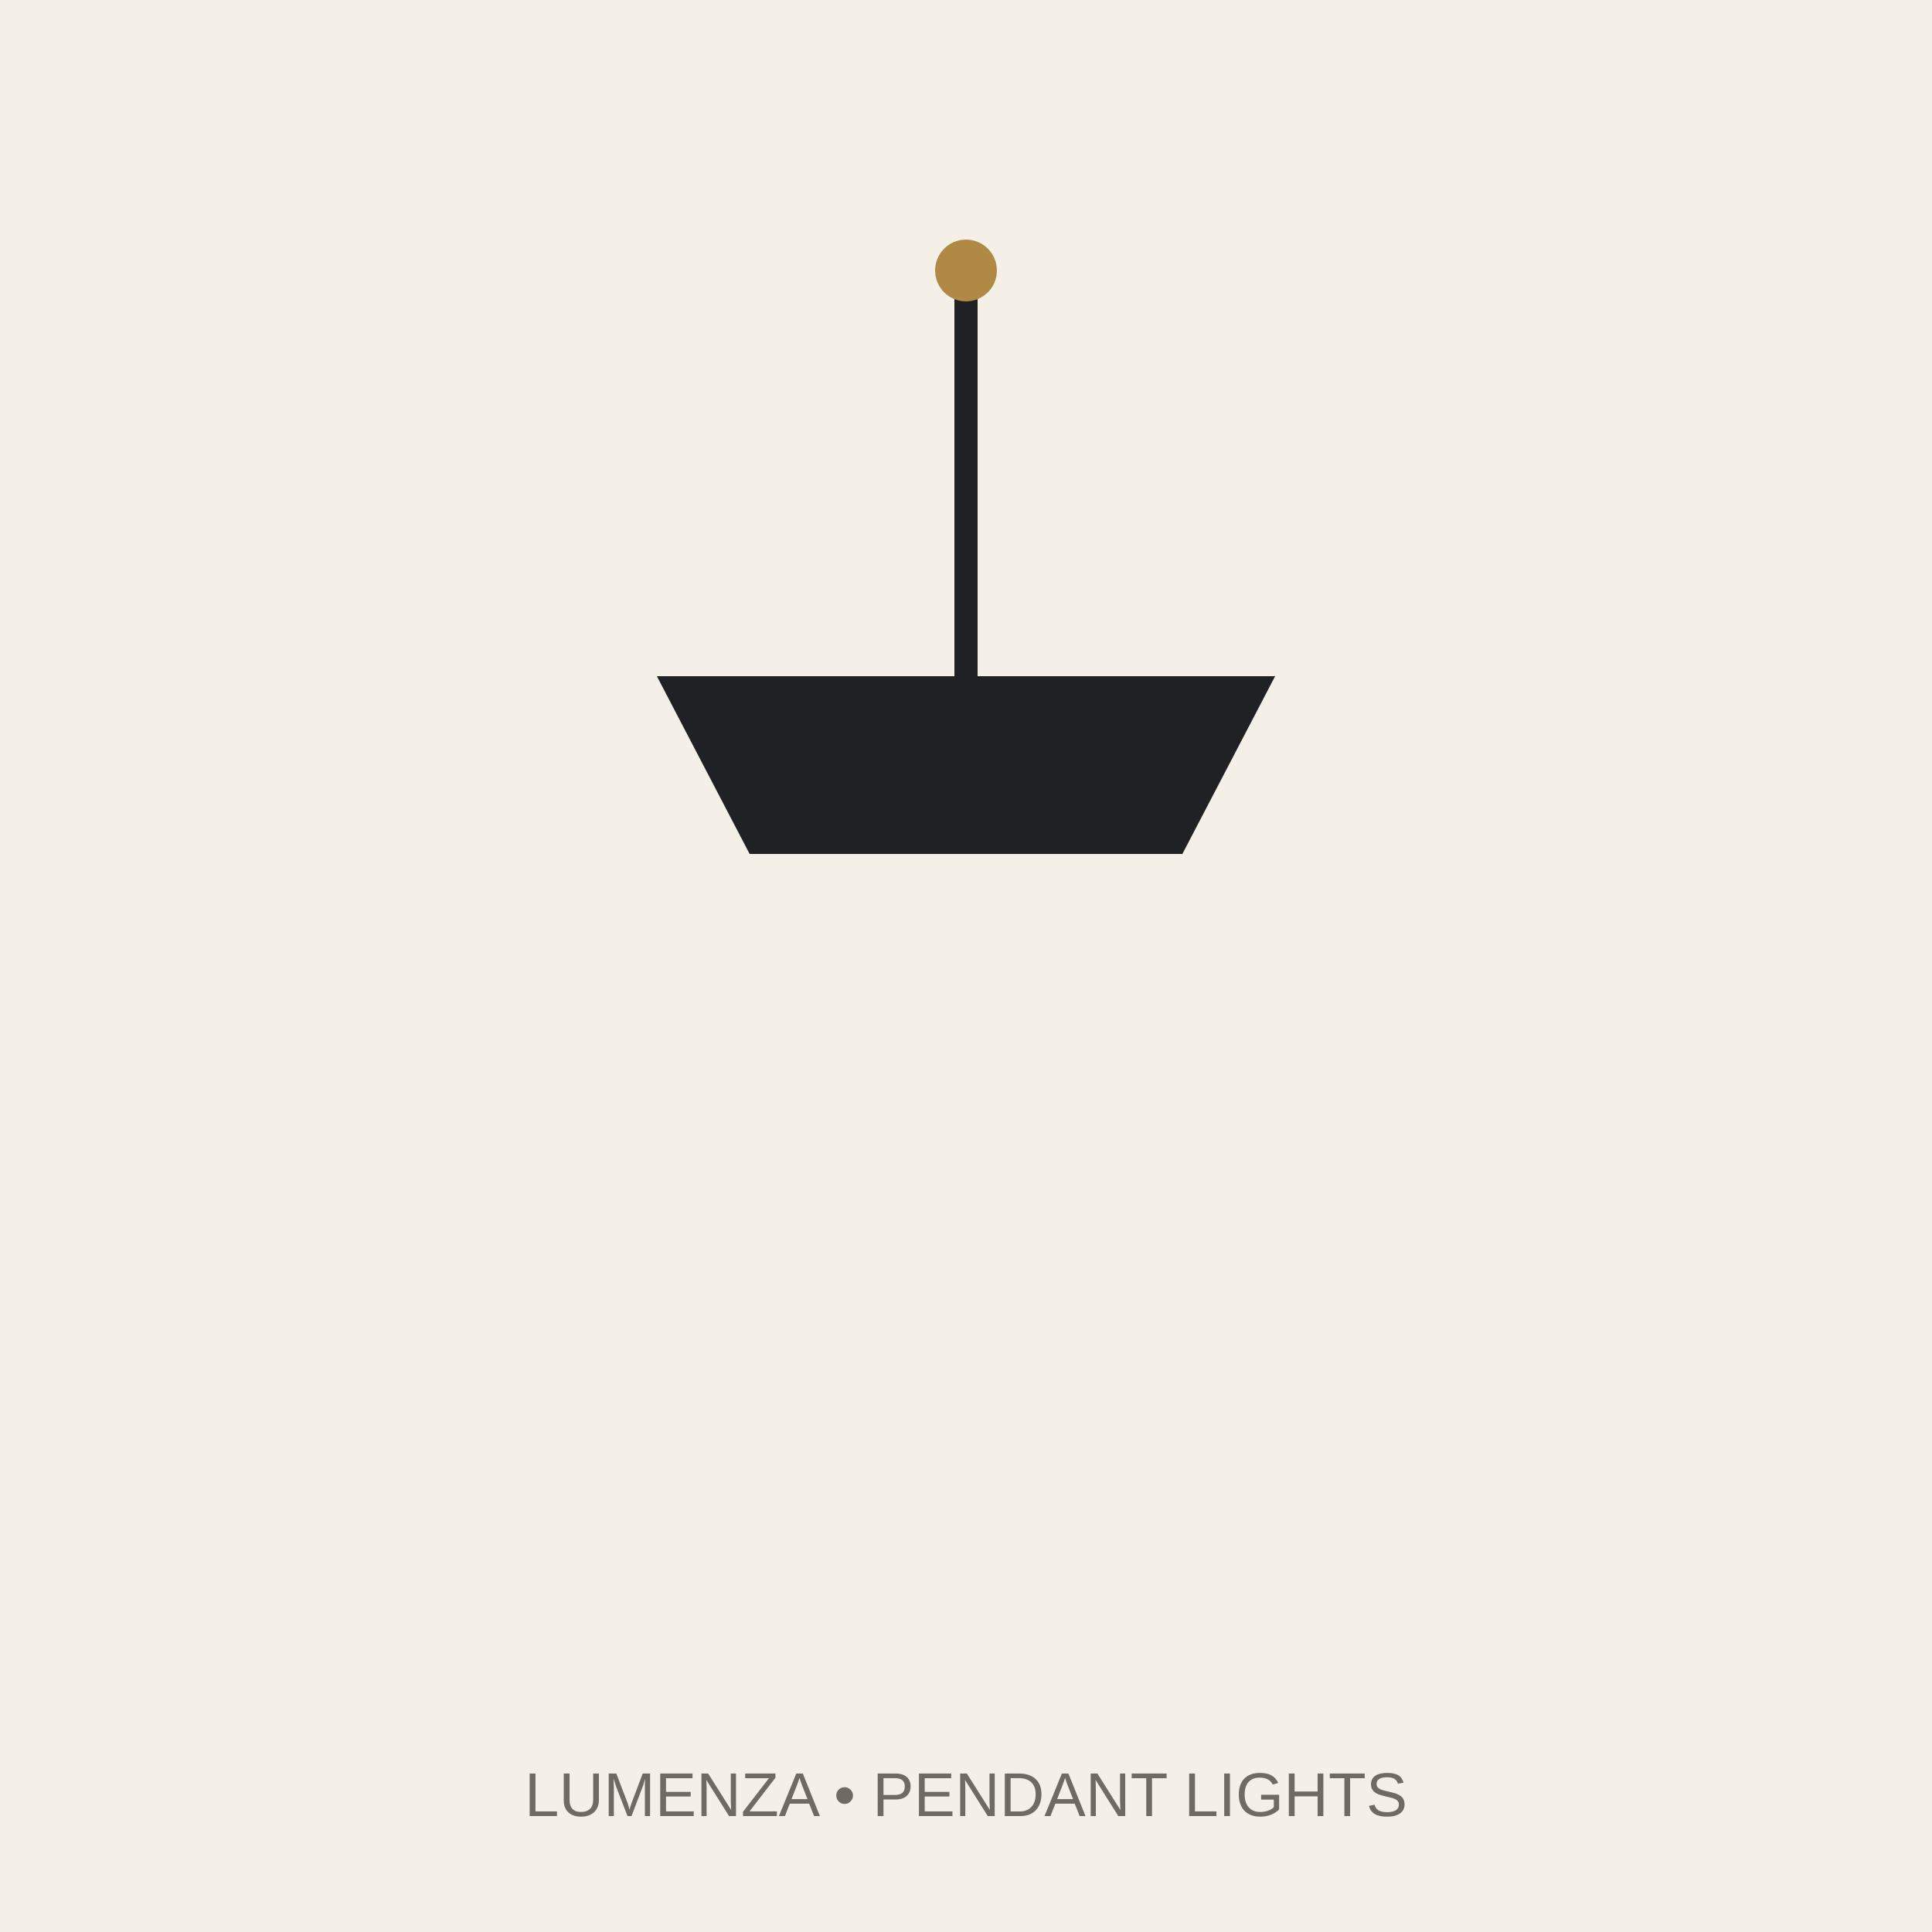
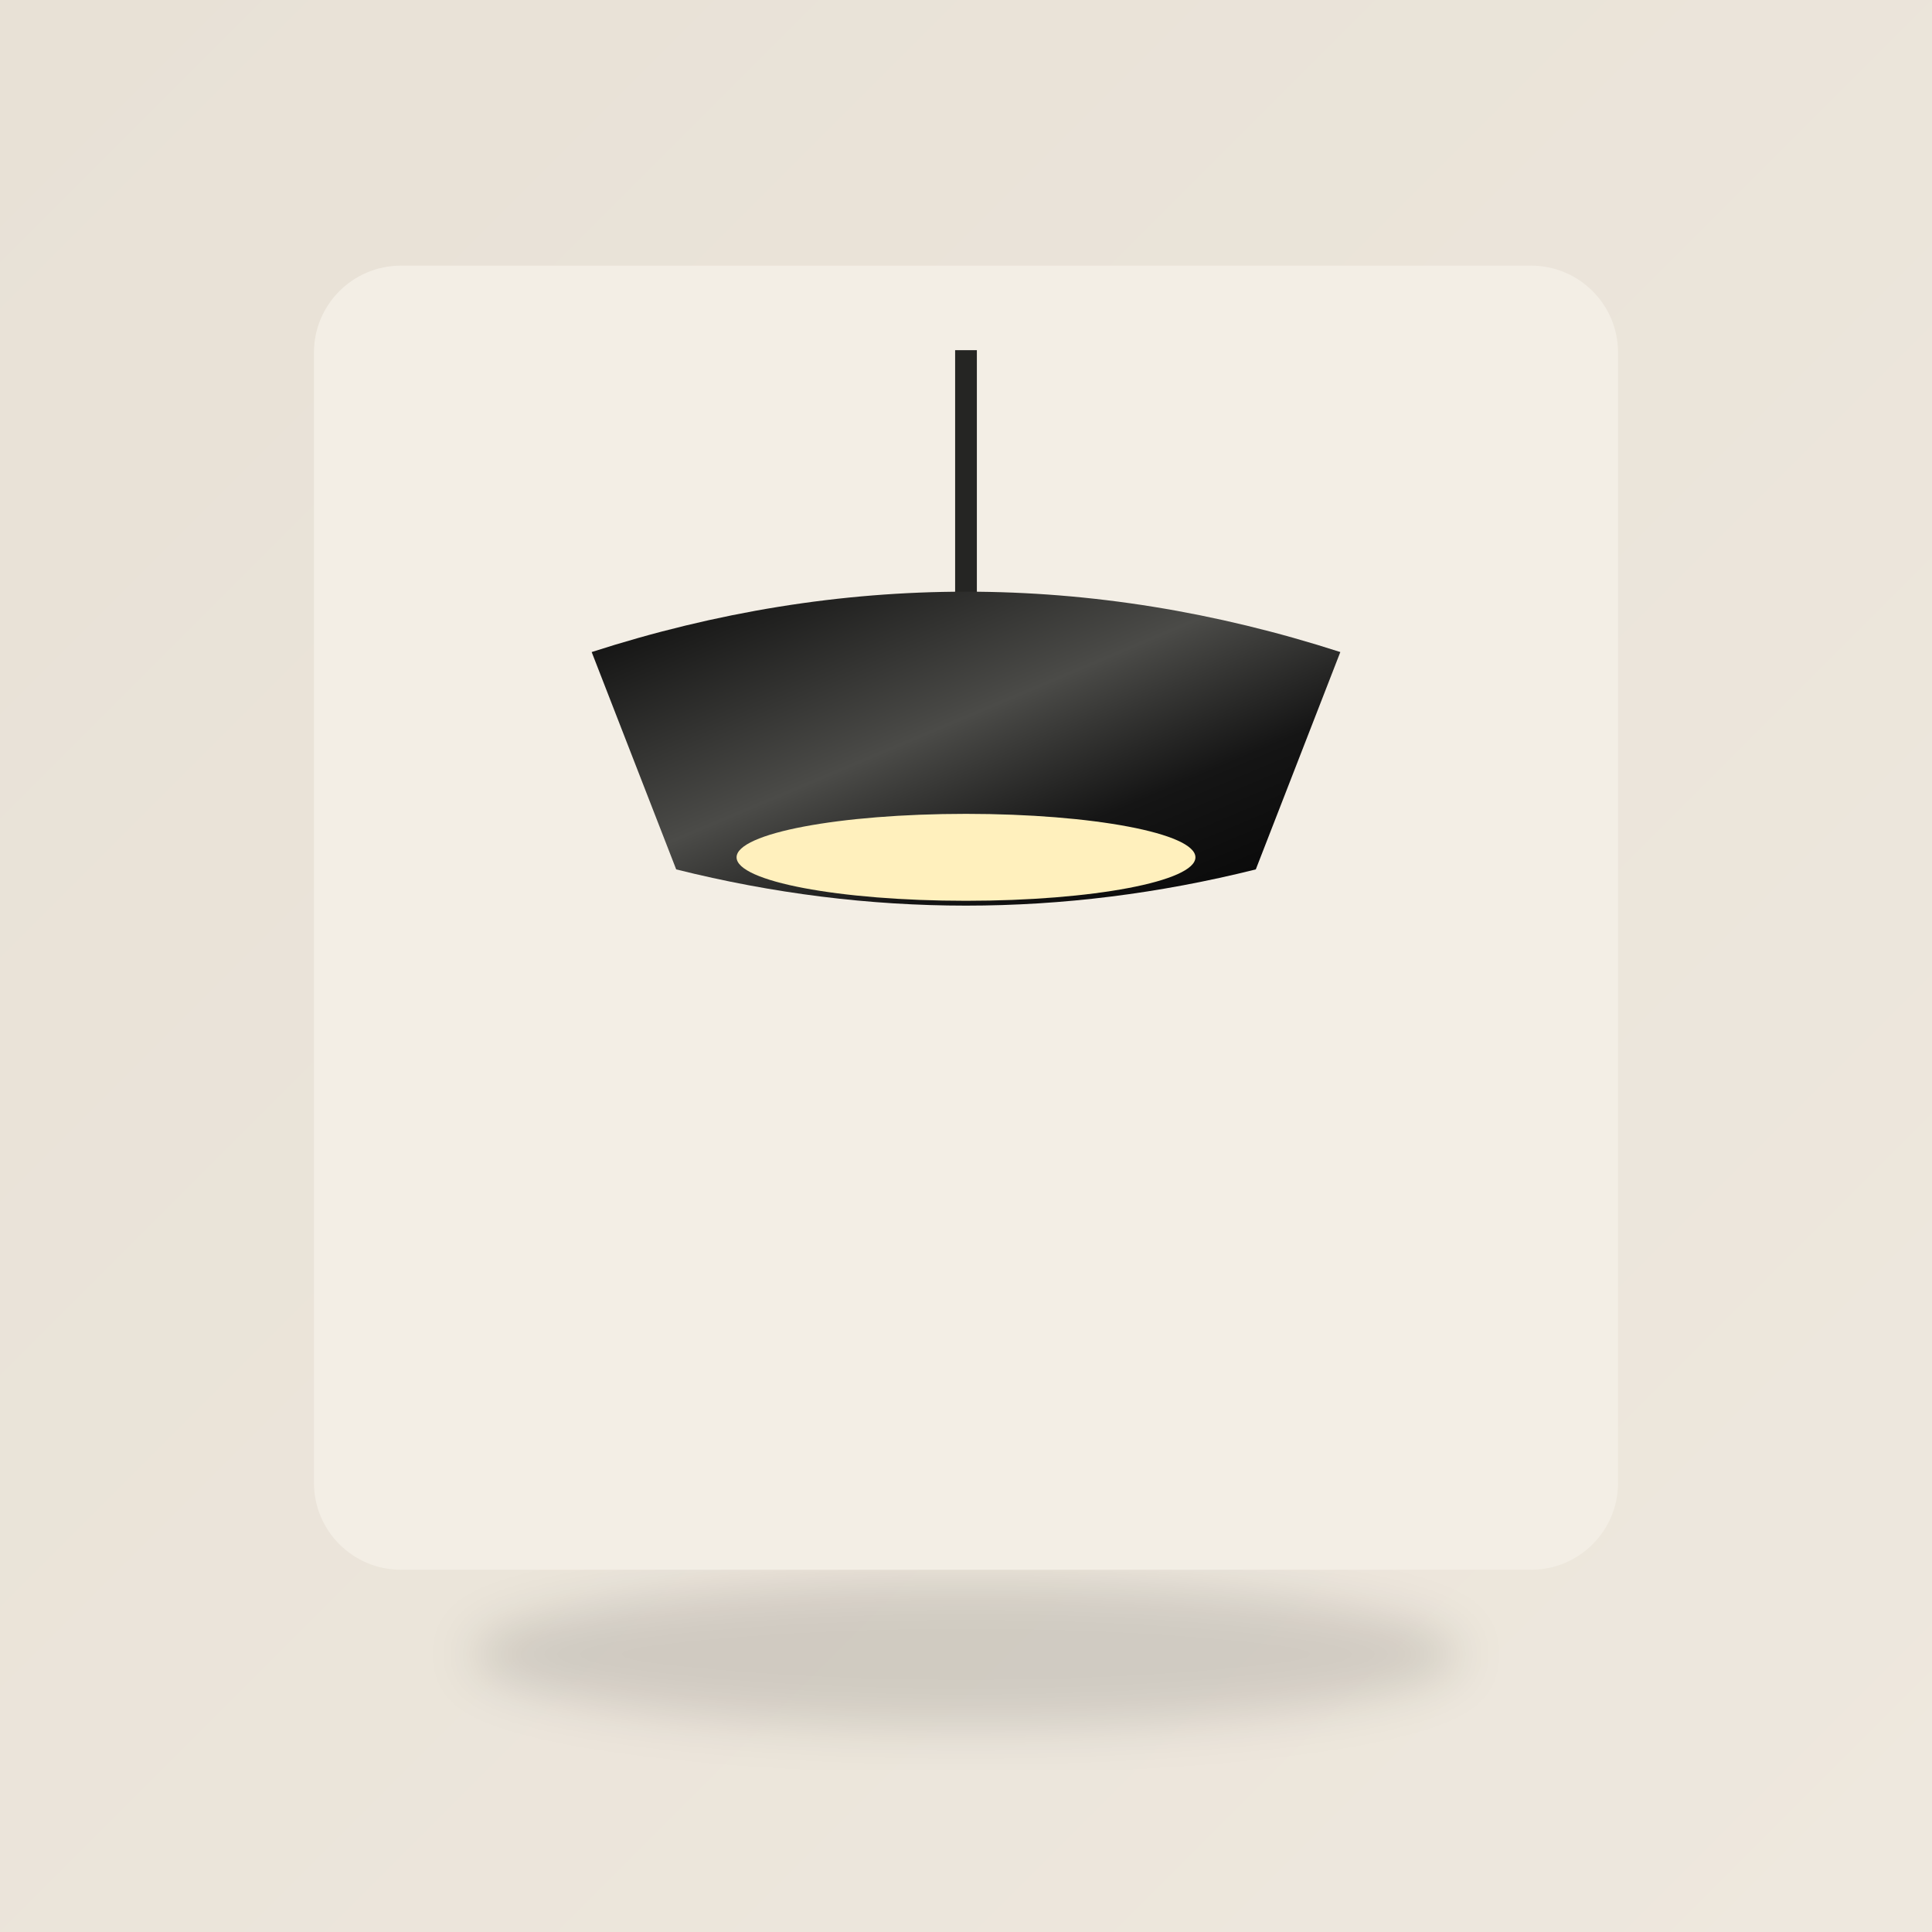
- <svg xmlns="http://www.w3.org/2000/svg" viewBox="0 0 500 500">
-   <rect width="500" height="500" fill="#F4F0E8" />
-   <path d="M250 70v105" stroke="#202124" stroke-width="6" />
-   <path d="M170 175h160l-24 46H194z" fill="#202124" />
-   <circle cx="250" cy="70" r="8" fill="#B08A45" />
-   <text x="250" y="470" text-anchor="middle" font-family="Arial,sans-serif" font-size="16" fill="#6f6a62">LUMENZA • PENDANT LIGHTS</text>
+ <svg xmlns="http://www.w3.org/2000/svg" viewBox="0 0 800 800" role="img" aria-label="Pendant Lights">
+   <defs>
+     <linearGradient id="bg" x1="0" y1="0" x2="1" y2="1">
+       <stop stop-color="#e8e1d6" />
+       <stop offset="1" stop-color="#eee8de" />
+     </linearGradient>
+     <linearGradient id="metal" x1="0" y1="0" x2="1" y2="1">
+       <stop stop-color="#080808" />
+       <stop offset=".45" stop-color="#4b4b48" />
+       <stop offset=".7" stop-color="#151515" />
+       <stop offset="1" stop-color="#050505" />
+     </linearGradient>
+     <linearGradient id="gold" x1="0" y1="0" x2="1" y2="1">
+       <stop stop-color="#765625" />
+       <stop offset=".45" stop-color="#e2bd70" />
+       <stop offset=".7" stop-color="#9c7538" />
+       <stop offset="1" stop-color="#4f3819" />
+     </linearGradient>
+     <linearGradient id="glass" x1="0" y1="0" x2="1" y2="1">
+       <stop stop-color="#fff" stop-opacity=".96" />
+       <stop offset=".45" stop-color="#d8d0c2" stop-opacity=".78" />
+       <stop offset="1" stop-color="#fff" stop-opacity=".95" />
+     </linearGradient>
+     <radialGradient id="glow">
+       <stop stop-color="#fff7d6" stop-opacity=".95" />
+       <stop offset="1" stop-color="#f2b84b" stop-opacity="0" />
+     </radialGradient>
+     <filter id="shadow" x="-30%" y="-30%" width="160%" height="160%">
+       <feGaussianBlur stdDeviation="16" />
+       <feColorMatrix values="0 0 0 0 0.05 0 0 0 0 0.04 0 0 0 0 0.03 0 0 0 .24 0" />
+       <feOffset dy="14" />
+     </filter>
+     <filter id="soft" x="-30%" y="-30%" width="160%" height="160%">
+       <feGaussianBlur stdDeviation="10" />
+     </filter>
+   </defs>
+   <rect width="800" height="800" fill="url(#bg)" />
+   <ellipse cx="400" cy="685" rx="205" ry="30" fill="#000" opacity=".12" filter="url(#soft)" />
+   <rect x="130" y="110" width="540" height="540" rx="36" fill="#f3eee5" />
+   <path d="M400 145V270" stroke="#252523" stroke-width="9" />
+   <path d="M245 270Q400 220 555 270L520 360Q400 390 280 360Z" fill="url(#metal)" />
+   <ellipse cx="400" cy="355" rx="95" ry="18" fill="#fff0bd" />
</svg>
